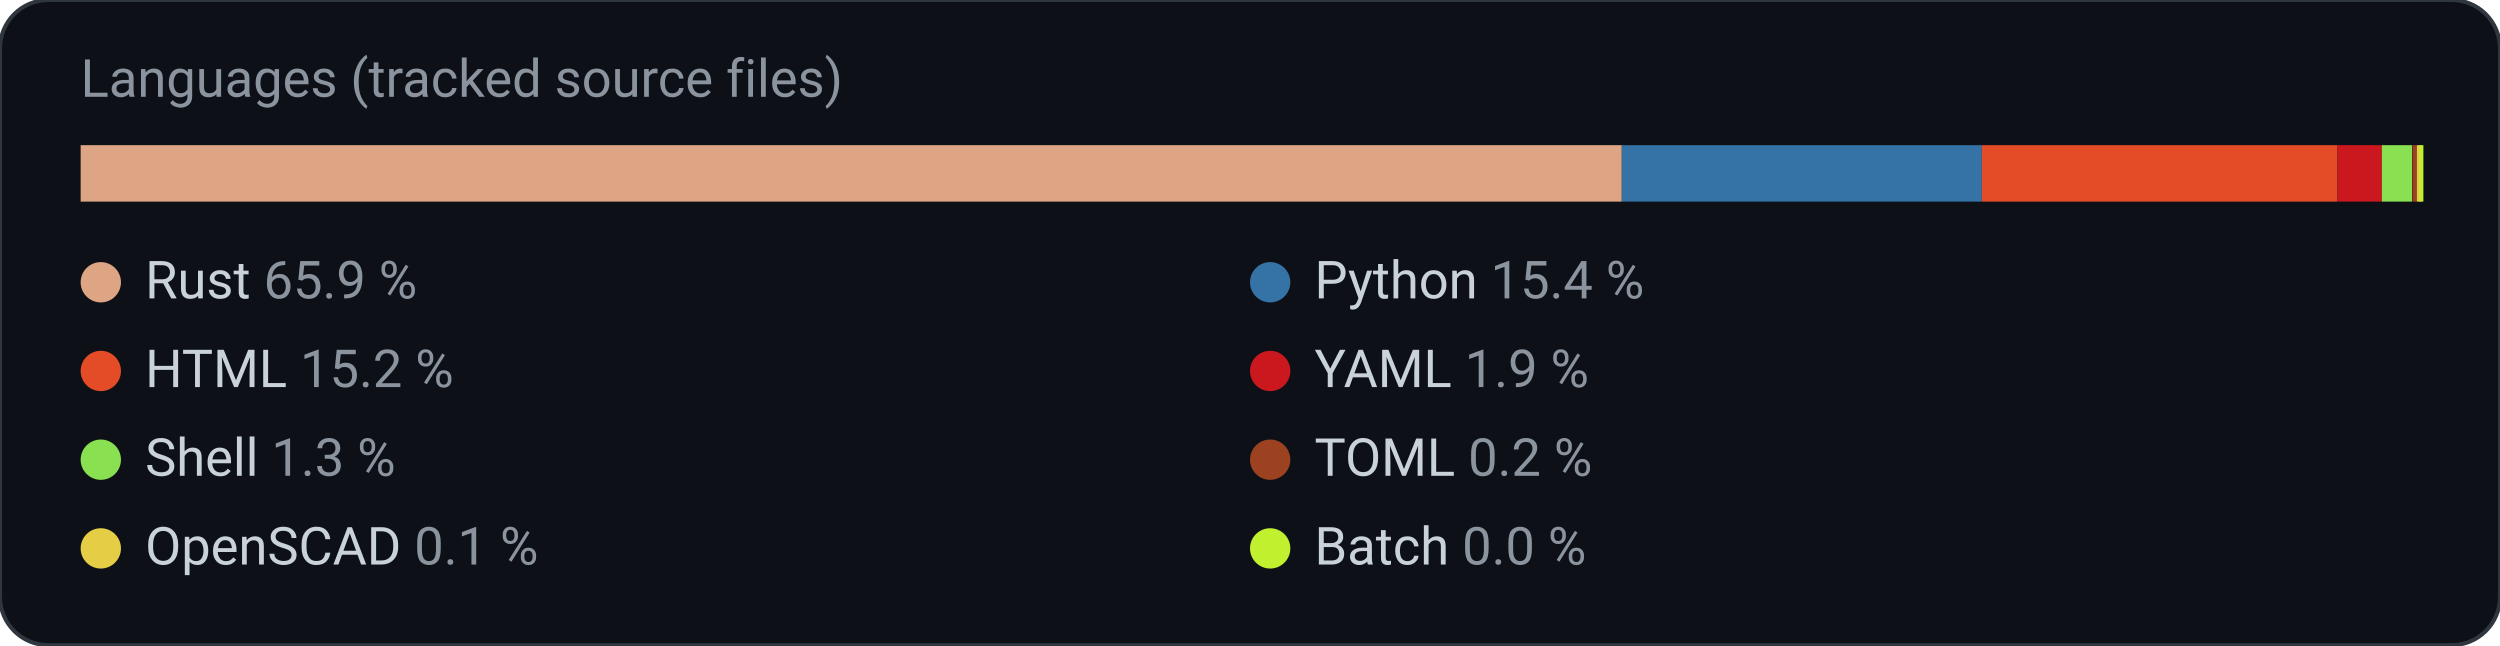
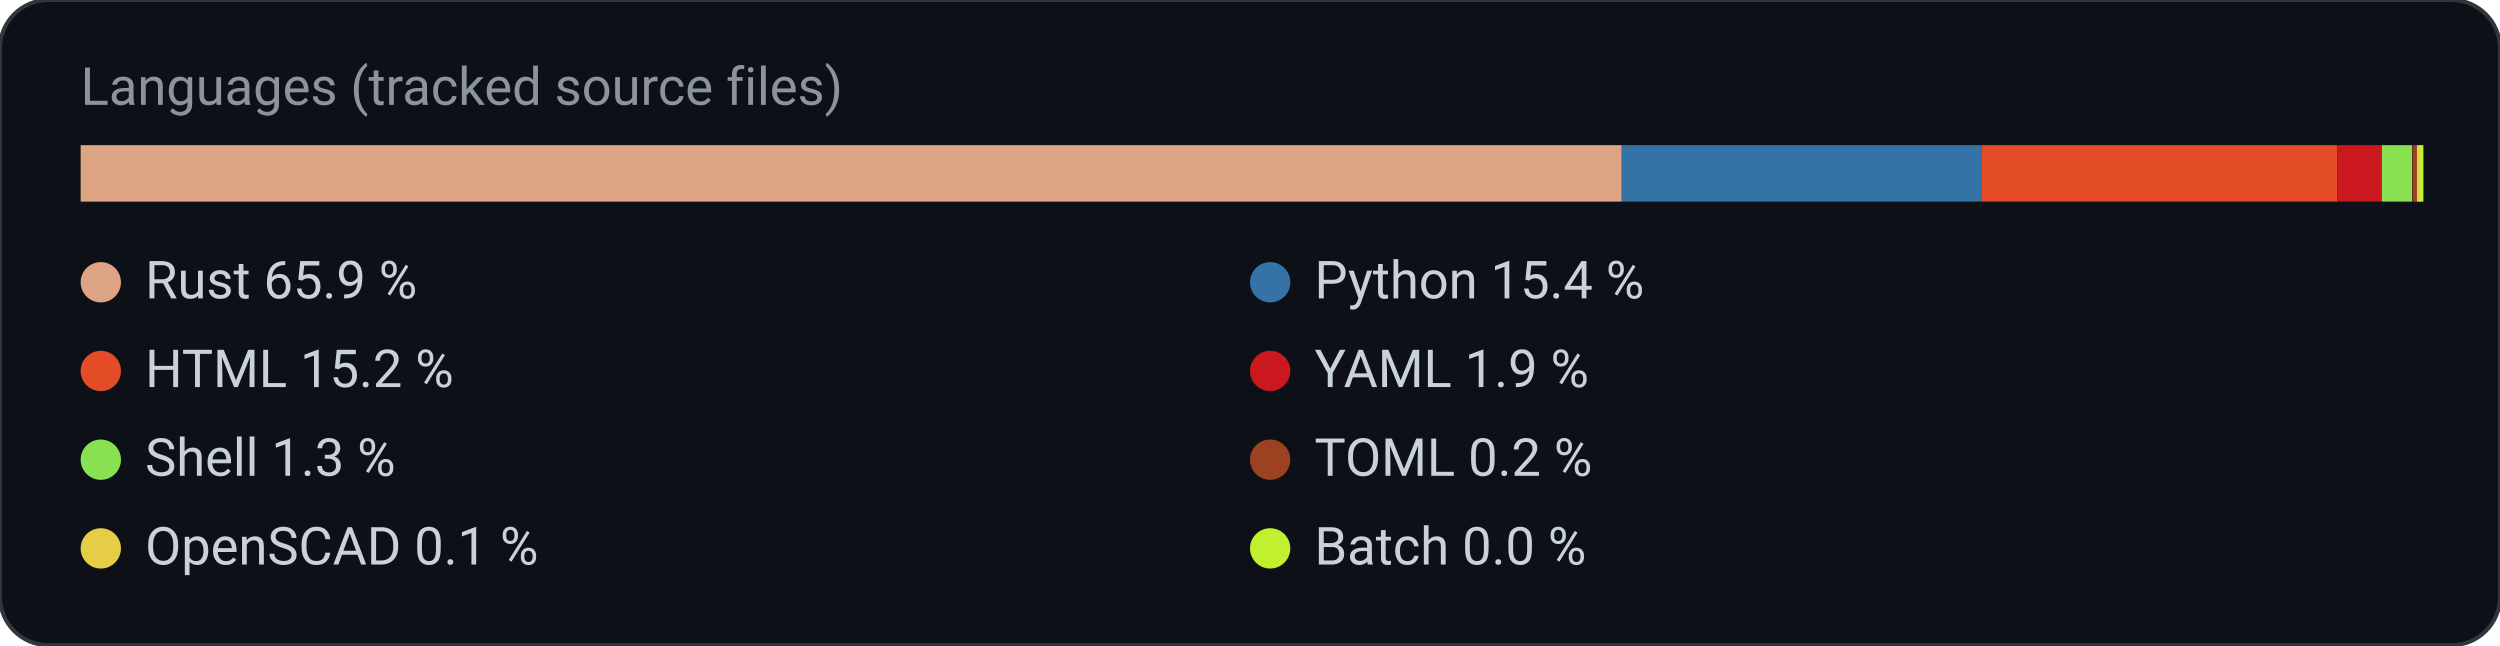
- <svg xmlns="http://www.w3.org/2000/svg" width="620" height="160" viewBox="0 0 620 160" role="img" aria-label="Languages">
+ <svg xmlns="http://www.w3.org/2000/svg" width="620" height="160" viewBox="0 0 620 160" role="img" aria-label="Languages (tracked source files)">
  <rect width="620" height="160" rx="12" fill="#0d1117" stroke="#30363d" />
-   <text x="20" y="24" fill="#8b949e" font-family="ui-sans-serif, system-ui, -apple-system, Segoe UI, Roboto, Helvetica, Arial, sans-serif" font-size="13">Languages (tracked source files)</text>
-   <rect x="20.0" y="36" width="382.2" height="14" fill="#dea584" />
-   <rect x="402.2" y="36" width="89.3" height="14" fill="#3572A5" />
-   <rect x="491.5" y="36" width="88.2" height="14" fill="#e34c26" />
-   <rect x="579.7" y="36" width="11.0" height="14" fill="#cb171e" />
-   <rect x="590.7" y="36" width="7.5" height="14" fill="#89e051" />
-   <rect x="598.3" y="36" width="1.2" height="14" fill="#9c4221" />
-   <rect x="599.4" y="36" width="1.0" height="14" fill="#e5cd45" />
-   <rect x="600.0" y="36" width="1.0" height="14" fill="#C1F12E" />
+   <text x="20" y="26" fill="#8b949e" font-family="ui-sans-serif, system-ui, -apple-system, Segoe UI, Roboto, Helvetica, Arial, sans-serif" font-size="13">Languages (tracked source files)</text>
+   <rect x="20.0" y="36.0" width="382.2" height="14.0" rx="0" fill="#dea584" />
+   <rect x="402.2" y="36.0" width="89.3" height="14.0" rx="0" fill="#3572A5" />
+   <rect x="491.5" y="36.0" width="88.2" height="14.0" rx="0" fill="#e34c26" />
+   <rect x="579.7" y="36.0" width="11.0" height="14.0" rx="0" fill="#cb171e" />
+   <rect x="590.7" y="36.0" width="7.5" height="14.0" rx="0" fill="#89e051" />
+   <rect x="598.3" y="36.0" width="1.2" height="14.0" rx="0" fill="#9c4221" />
+   <rect x="599.4" y="36.0" width="1.0" height="14.0" rx="0" fill="#e5cd45" />
+   <rect x="600.0" y="36.0" width="1.0" height="14.0" rx="0" fill="#C1F12E" />
  <circle cx="25" cy="70" r="5" fill="#dea584" />
-   <text x="36" y="74" fill="#c9d1d9" font-family="ui-sans-serif, system-ui, -apple-system, Segoe UI, Roboto, Helvetica, Arial, sans-serif" font-size="13">Rust <tspan fill="#8b949e">65.9 %</tspan>
-   </text>
+   <text x="36.0" y="74.0" fill="#c9d1d9" font-family="ui-sans-serif, system-ui, -apple-system, Segoe UI, Roboto, Helvetica, Arial, sans-serif" font-size="13" text-anchor="start" font-weight="400">Rust  65.9 %</text>
  <circle cx="315" cy="70" r="5" fill="#3572A5" />
-   <text x="326" y="74" fill="#c9d1d9" font-family="ui-sans-serif, system-ui, -apple-system, Segoe UI, Roboto, Helvetica, Arial, sans-serif" font-size="13">Python <tspan fill="#8b949e">15.4 %</tspan>
-   </text>
+   <text x="326.0" y="74.0" fill="#c9d1d9" font-family="ui-sans-serif, system-ui, -apple-system, Segoe UI, Roboto, Helvetica, Arial, sans-serif" font-size="13" text-anchor="start" font-weight="400">Python  15.4 %</text>
  <circle cx="25" cy="92" r="5" fill="#e34c26" />
-   <text x="36" y="96" fill="#c9d1d9" font-family="ui-sans-serif, system-ui, -apple-system, Segoe UI, Roboto, Helvetica, Arial, sans-serif" font-size="13">HTML <tspan fill="#8b949e">15.2 %</tspan>
-   </text>
+   <text x="36.0" y="96.0" fill="#c9d1d9" font-family="ui-sans-serif, system-ui, -apple-system, Segoe UI, Roboto, Helvetica, Arial, sans-serif" font-size="13" text-anchor="start" font-weight="400">HTML  15.2 %</text>
  <circle cx="315" cy="92" r="5" fill="#cb171e" />
-   <text x="326" y="96" fill="#c9d1d9" font-family="ui-sans-serif, system-ui, -apple-system, Segoe UI, Roboto, Helvetica, Arial, sans-serif" font-size="13">YAML <tspan fill="#8b949e">1.9 %</tspan>
-   </text>
+   <text x="326.0" y="96.0" fill="#c9d1d9" font-family="ui-sans-serif, system-ui, -apple-system, Segoe UI, Roboto, Helvetica, Arial, sans-serif" font-size="13" text-anchor="start" font-weight="400">YAML  1.9 %</text>
  <circle cx="25" cy="114" r="5" fill="#89e051" />
-   <text x="36" y="118" fill="#c9d1d9" font-family="ui-sans-serif, system-ui, -apple-system, Segoe UI, Roboto, Helvetica, Arial, sans-serif" font-size="13">Shell <tspan fill="#8b949e">1.3 %</tspan>
-   </text>
+   <text x="36.0" y="118.0" fill="#c9d1d9" font-family="ui-sans-serif, system-ui, -apple-system, Segoe UI, Roboto, Helvetica, Arial, sans-serif" font-size="13" text-anchor="start" font-weight="400">Shell  1.3 %</text>
  <circle cx="315" cy="114" r="5" fill="#9c4221" />
-   <text x="326" y="118" fill="#c9d1d9" font-family="ui-sans-serif, system-ui, -apple-system, Segoe UI, Roboto, Helvetica, Arial, sans-serif" font-size="13">TOML <tspan fill="#8b949e">0.2 %</tspan>
-   </text>
+   <text x="326.0" y="118.0" fill="#c9d1d9" font-family="ui-sans-serif, system-ui, -apple-system, Segoe UI, Roboto, Helvetica, Arial, sans-serif" font-size="13" text-anchor="start" font-weight="400">TOML  0.2 %</text>
  <circle cx="25" cy="136" r="5" fill="#e5cd45" />
-   <text x="36" y="140" fill="#c9d1d9" font-family="ui-sans-serif, system-ui, -apple-system, Segoe UI, Roboto, Helvetica, Arial, sans-serif" font-size="13">OpenSCAD <tspan fill="#8b949e">0.1 %</tspan>
-   </text>
+   <text x="36.0" y="140.0" fill="#c9d1d9" font-family="ui-sans-serif, system-ui, -apple-system, Segoe UI, Roboto, Helvetica, Arial, sans-serif" font-size="13" text-anchor="start" font-weight="400">OpenSCAD  0.1 %</text>
  <circle cx="315" cy="136" r="5" fill="#C1F12E" />
-   <text x="326" y="140" fill="#c9d1d9" font-family="ui-sans-serif, system-ui, -apple-system, Segoe UI, Roboto, Helvetica, Arial, sans-serif" font-size="13">Batch <tspan fill="#8b949e">0.0 %</tspan>
-   </text>
+   <text x="326.0" y="140.0" fill="#c9d1d9" font-family="ui-sans-serif, system-ui, -apple-system, Segoe UI, Roboto, Helvetica, Arial, sans-serif" font-size="13" text-anchor="start" font-weight="400">Batch  0.0 %</text>
</svg>
